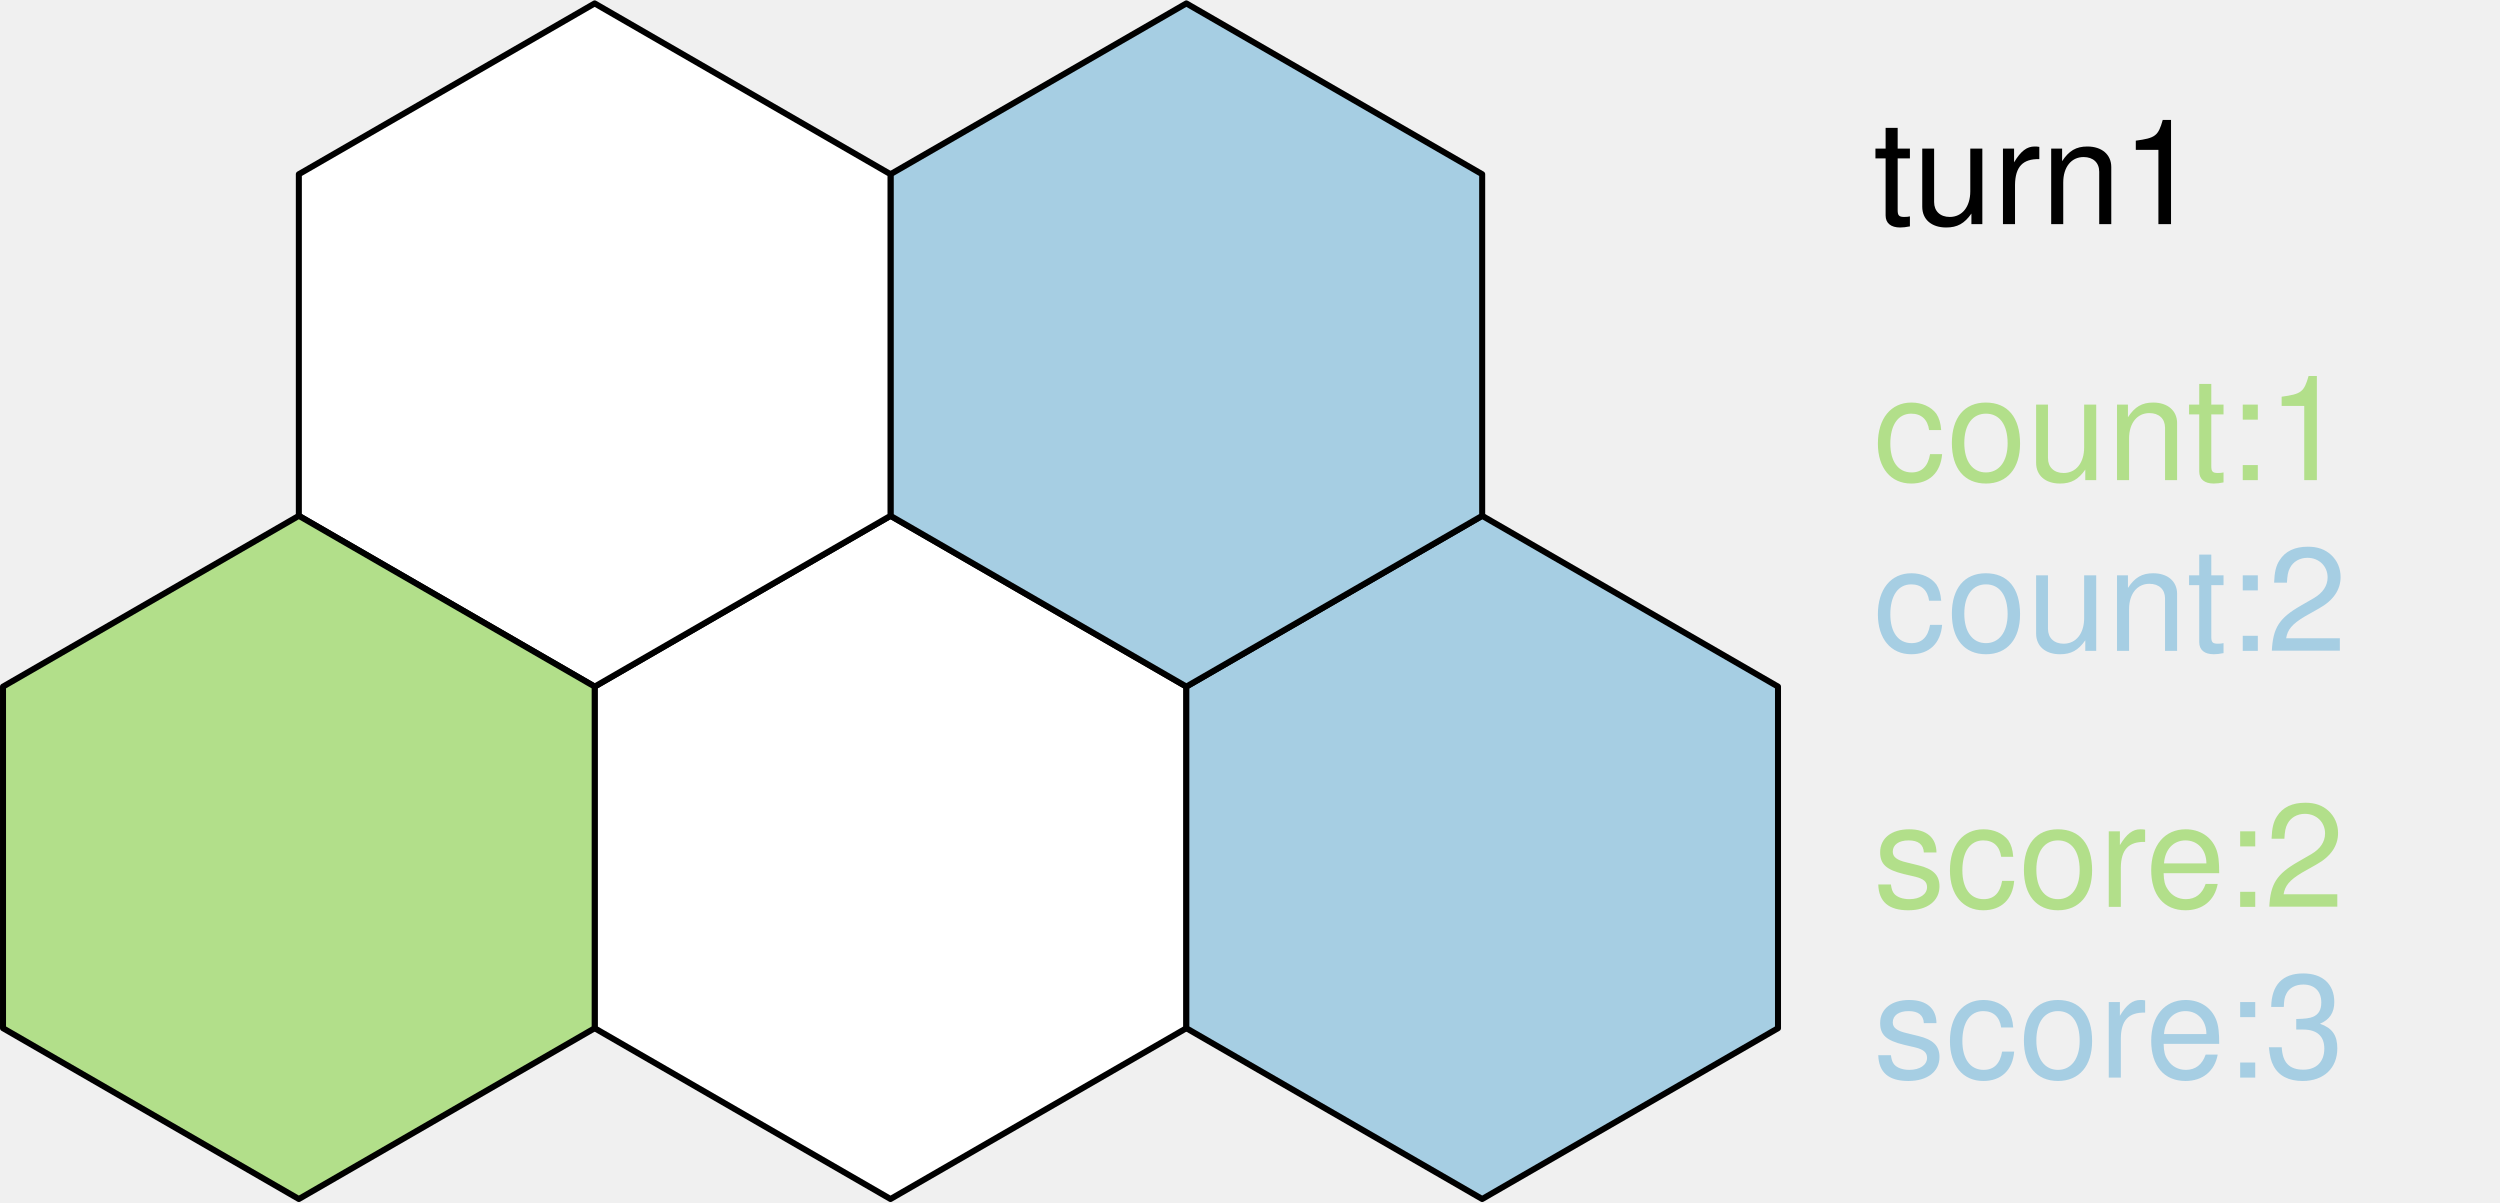
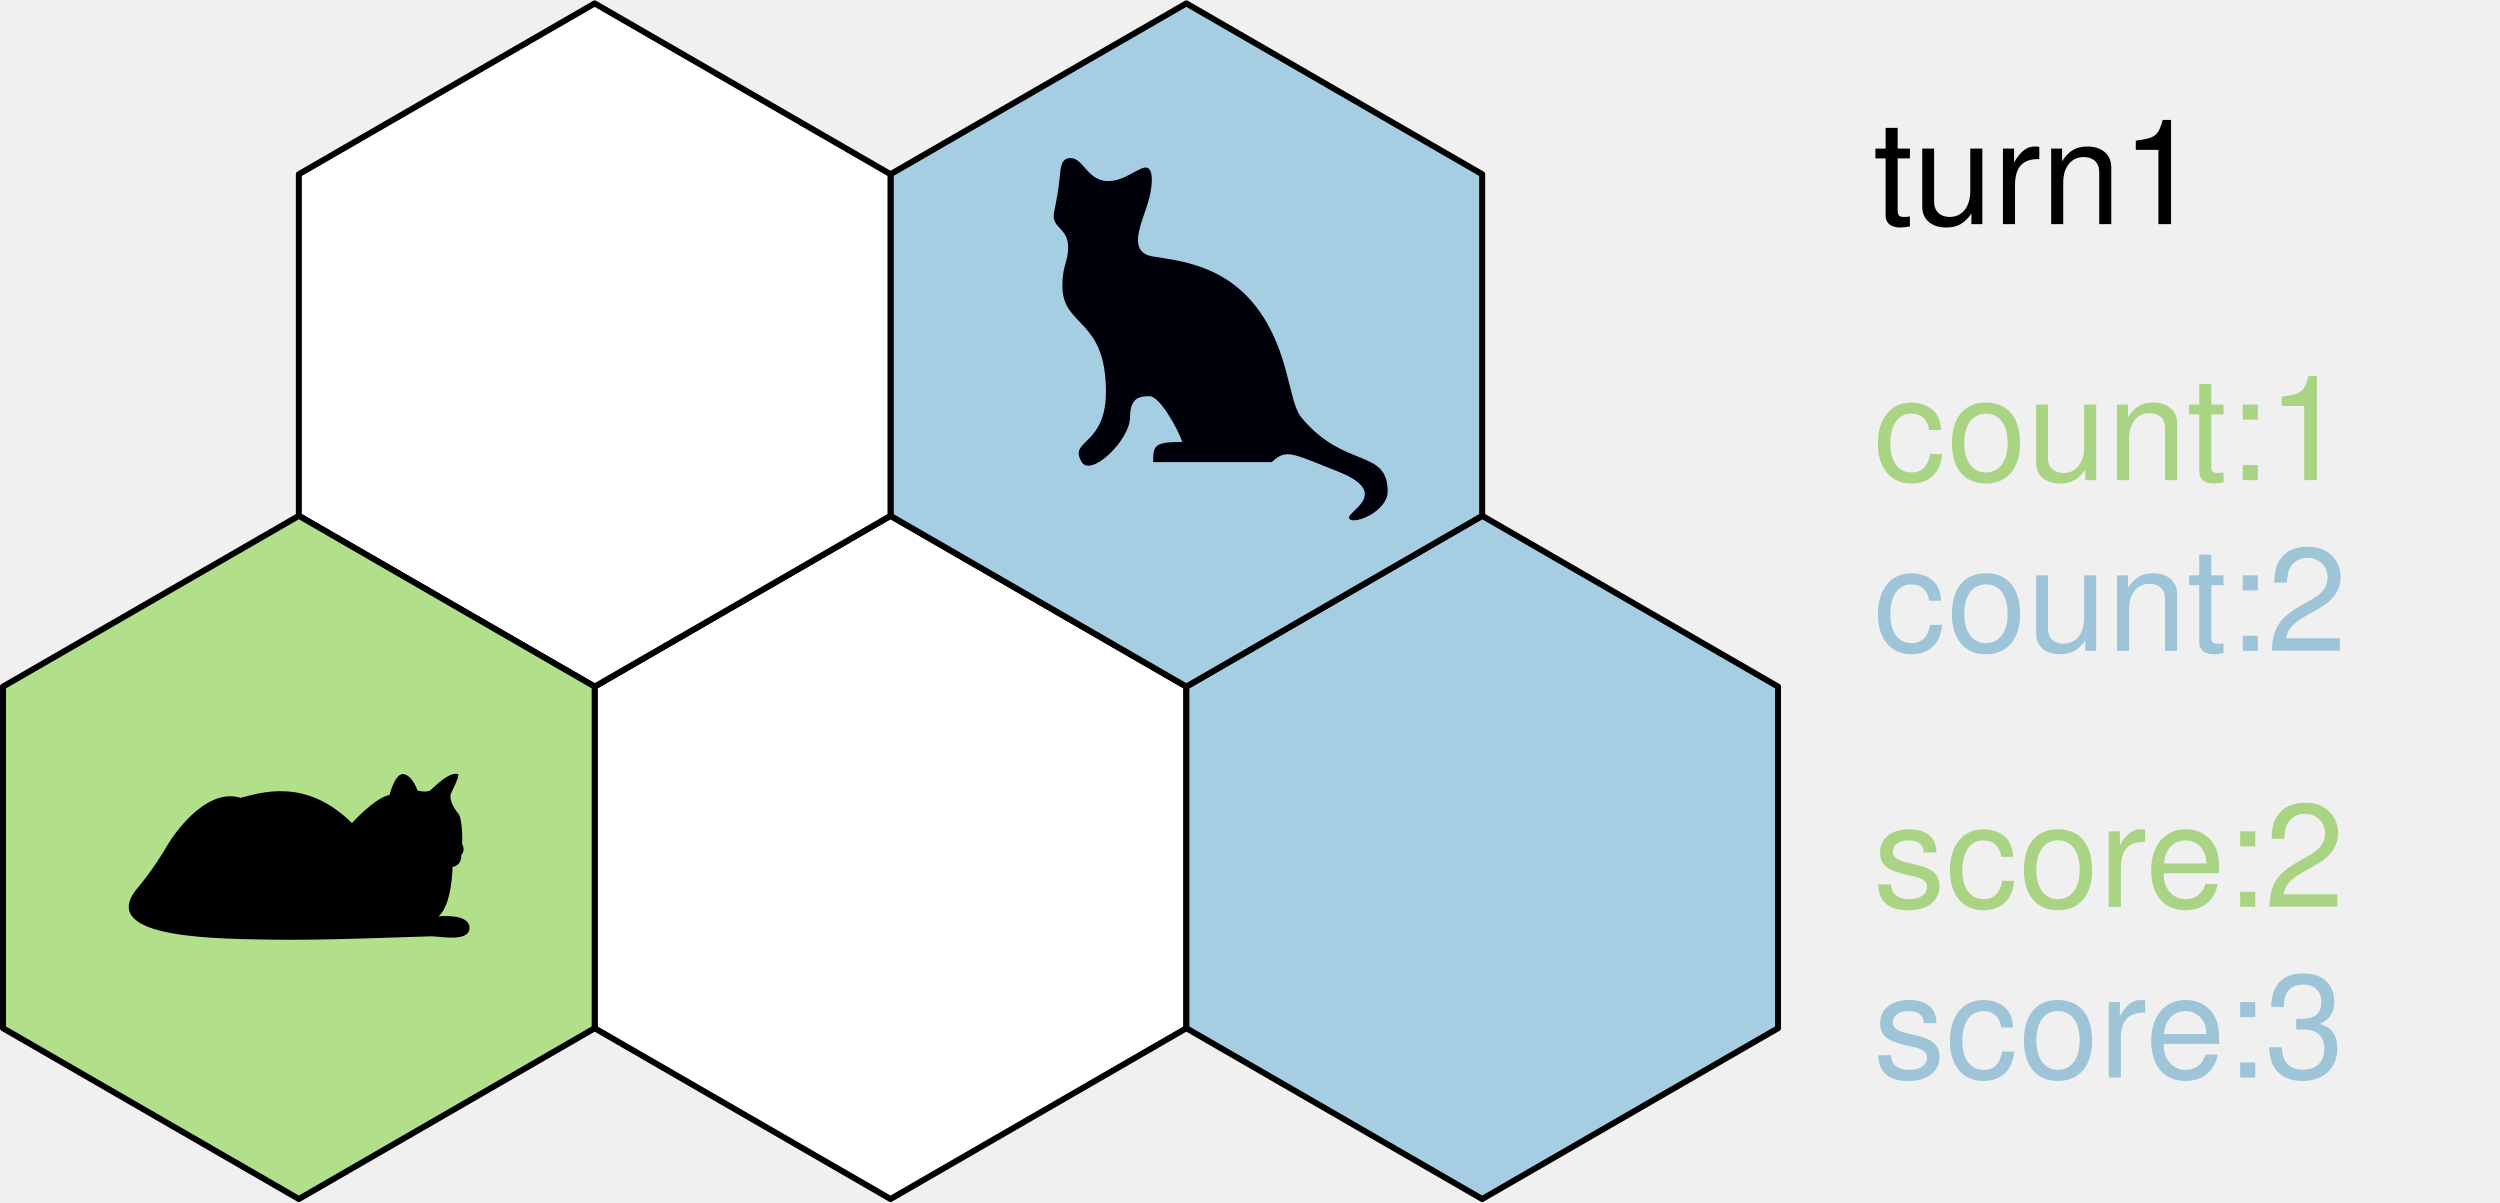
<svg xmlns="http://www.w3.org/2000/svg" viewBox="0 0 276.507 132.947" height="132.947" width="276.507" xml:space="preserve" id="svg2" version="1.1">
-   <defs id="defs6" />
+   <defs id="defs6">
+     <clipPath id="clipPath40" clipPathUnits="userSpaceOnUse">
+       <path id="path38" d="m 814.801,541.199 h 340 v 340 h -340 z" />
+     </clipPath>
+     <clipPath id="clipPath52" clipPathUnits="userSpaceOnUse">
+       <path id="path50" d="m 106.801,217.199 h 283 v 138.039 h -283 z" />
+     </clipPath>
+   </defs>
  <g transform="matrix(1.333333,0,0,-1.333333,0,132.9467)" id="g10">
    <g transform="scale(0.1)" id="g12">
      <path id="path14" style="fill:#ffffff;fill-opacity:1;fill-rule:nonzero;stroke:none" d="M 984.098,144.18 V 427.543 L 738.695,569.227 493.297,427.543 V 144.18 L 738.695,2.5 984.098,144.18" />
      <path id="path16" style="fill:none;stroke:#000000;stroke-width:4.998;stroke-linecap:round;stroke-linejoin:round;stroke-miterlimit:10;stroke-dasharray:none;stroke-opacity:1" d="M 984.098,144.18 V 427.543 L 738.695,569.227 493.297,427.543 V 144.18 L 738.695,2.5 Z" />
      <path id="path18" style="fill:#a6cee3;fill-opacity:1;fill-rule:nonzero;stroke:none" d="M 1474.89,144.18 V 427.543 L 1229.5,569.227 984.098,427.543 V 144.18 L 1229.5,2.5 1474.89,144.18" />
      <path id="path20" style="fill:none;stroke:#000000;stroke-width:4.998;stroke-linecap:round;stroke-linejoin:round;stroke-miterlimit:10;stroke-dasharray:none;stroke-opacity:1" d="M 1474.89,144.18 V 427.543 L 1229.5,569.227 984.098,427.543 V 144.18 L 1229.5,2.5 Z" />
      <path id="path22" style="fill:#a6cee3;fill-opacity:1;fill-rule:nonzero;stroke:none" d="M 1229.5,569.227 V 852.586 L 984.098,994.27 738.695,852.586 V 569.227 L 984.098,427.543 1229.5,569.227" />
      <path id="path24" style="fill:none;stroke:#000000;stroke-width:4.998;stroke-linecap:round;stroke-linejoin:round;stroke-miterlimit:10;stroke-dasharray:none;stroke-opacity:1" d="M 1229.5,569.227 V 852.586 L 984.098,994.27 738.695,852.586 V 569.227 L 984.098,427.543 Z" />
      <path id="path26" style="fill:#ffffff;fill-opacity:1;fill-rule:nonzero;stroke:none" d="M 738.695,569.227 V 852.586 L 493.297,994.27 247.898,852.586 V 569.227 L 493.297,427.543 738.695,569.227" />
      <path id="path28" style="fill:none;stroke:#000000;stroke-width:4.998;stroke-linecap:round;stroke-linejoin:round;stroke-miterlimit:10;stroke-dasharray:none;stroke-opacity:1" d="M 738.695,569.227 V 852.586 L 493.297,994.27 247.898,852.586 V 569.227 L 493.297,427.543 Z" />
      <path id="path30" style="fill:#b2df8a;fill-opacity:1;fill-rule:nonzero;stroke:none" d="M 493.297,144.18 V 427.543 L 247.898,569.227 2.5,427.543 V 144.18 L 247.898,2.5 493.297,144.18" />
      <path id="path32" style="fill:none;stroke:#000000;stroke-width:4.998;stroke-linecap:round;stroke-linejoin:round;stroke-miterlimit:10;stroke-dasharray:none;stroke-opacity:1" d="M 493.297,144.18 V 427.543 L 247.898,569.227 2.5,427.543 V 144.18 L 247.898,2.5 Z" />
-       <g transform="scale(10)" id="g34">
-         <text id="text38" style="font-variant:normal;font-size:11.955px;font-family:'Nimbus Sans';-inkscape-font-specification:NimbusSanL-Regu;writing-mode:lr-tb;fill:#000000;fill-opacity:1;fill-rule:nonzero;stroke:none" transform="matrix(1,0,0,-1,155.4,81.1199)">
-           <tspan id="tspan36" y="0" x="0 3.36 9.96 14.16 24.24">turn1</tspan>
+       <g id="g34">
+         <g clip-path="url(#clipPath40)" id="g36">
+           <path id="path42" style="fill:#a6cee3;fill-opacity:1;fill-rule:nonzero;stroke:none" d="m 814.801,541.781 h 339.418 V 881.199 H 814.801 Z" />
+           <path id="path44" style="fill:#00000a;fill-opacity:1;fill-rule:evenodd;stroke:none" d="m 1054.91,613.73 h -98.351 c 0,13.981 1,16.754 24.152,16.754 -3.699,11.098 -18.734,37.946 -27.086,37.946 -7.395,0 -16.211,-0.41 -16.211,-17.278 0,-19.144 -32.219,-50.015 -40.035,-37.422 -11.645,18.77 20.016,13.047 20.016,58.309 0,61.93 -36.137,53.113 -36.137,87.902 0,17.407 4.808,19.758 4.808,32.204 0,16.449 -14.488,15.492 -11.668,29.125 1.946,9.421 3.469,16.976 4.606,28.367 0.801,8.082 1.059,16.695 9.457,16.351 9.863,-0.41 13.605,-17.769 28.934,-19.015 15.304,-1.243 28.351,13.027 34.269,10.988 5.871,-2.023 4.027,-17.949 0.543,-29.266 -5.469,-17.781 -17.406,-40.902 4.352,-44.382 21.757,-3.485 59.181,-6.965 86.161,-42.649 26.98,-35.68 25.98,-77.555 36.55,-90.512 35.48,-43.468 71.83,-25.621 71.83,-61.789 0,-16.191 -27.44,-27.851 -31.79,-22.629 -4.35,5.223 36.97,20.782 -9.27,39.164 -39.5,15.707 -43.03,18.911 -55.13,7.832 z" />
+         </g>
+       </g>
+       <g id="g46">
+         <g clip-path="url(#clipPath52)" id="g48">
+           <path id="path54" style="fill:#000000;fill-opacity:1;fill-rule:nonzero;stroke:none" d="m 357.855,220.402 c -7.902,0 -88.015,-3.547 -131.851,-2.769 -43.805,0.781 -143.672,0.406 -113.68,40.664 0,0 13.754,15.805 25.262,35.527 11.766,20.16 37.117,49.344 61.973,41.442 16.988,4.328 54.074,16.988 92.371,-20.907 0,0 19.351,21.313 31.175,23.27 0,0 4.325,17.363 11.043,17.363 6.719,0 11.856,-11.855 11.856,-13.035 0,-1.184 8.68,-2.363 11.043,-0.406 2.363,1.961 15.398,15.804 22.898,13.41 1.731,-1.152 -5.914,-16.176 -5.914,-16.176 0,0 -2.765,-5.539 6.114,-16.582 3.546,-4.297 3.546,-23.101 3.144,-24.484 -0.402,-1.383 3.547,-4.528 -0.605,-9.864 0.23,-6.054 -3.344,-9.402 -7.297,-9.804 0,0 -0.172,-31.203 -11.621,-41.067 0,0 25.668,2.77 25.668,-9.488 0,-12.226 -23.676,-7.094 -31.579,-7.094 z" />
+         </g>
+       </g>
+       <g transform="scale(10)" id="g56">
+         <text id="text60" style="font-variant:normal;font-size:11.955px;font-family:'Nimbus Sans';-inkscape-font-specification:NimbusSanL-Regu;writing-mode:lr-tb;fill:#000000;fill-opacity:1;fill-rule:nonzero;stroke:none" transform="matrix(1,0,0,-1,155.4,81.1199)">
+           <tspan id="tspan58" y="0" x="0 3.36 9.96 14.16 24.24">turn1</tspan>
        </text>
      </g>
-       <g transform="scale(10)" id="g40">
-         <text id="text46" style="font-variant:normal;font-size:11.955px;font-family:'Nimbus Sans';-inkscape-font-specification:NimbusSanL-Regu;writing-mode:lr-tb;fill:#a6cee3;fill-opacity:1;fill-rule:nonzero;stroke:none" transform="matrix(1,0,0,-1,155.4,45.7199)">
-           <tspan id="tspan42" y="0" x="0 6 12.6 19.2 25.8 29.16 36.72">count:2</tspan>
-           <tspan id="tspan44" y="35.4" x="0 6 12 18.6 22.56 29.16 36.72">score:3</tspan>
+       <g transform="scale(10)" id="g62">
+         <text id="text68" style="font-variant:normal;font-size:11.955px;font-family:'Nimbus Sans';-inkscape-font-specification:NimbusSanL-Regu;writing-mode:lr-tb;fill:#9ec4d8;fill-opacity:1;fill-rule:nonzero;stroke:none" transform="matrix(1,0,0,-1,155.4,45.7199)">
+           <tspan id="tspan64" y="0" x="0 6 12.6 19.2 25.8 29.16 36.72">count:2</tspan>
+           <tspan id="tspan66" y="35.4" x="0 6 12 18.6 22.56 29.16 36.72">score:3</tspan>
        </text>
      </g>
-       <g transform="scale(10)" id="g48">
-         <text id="text54" style="font-variant:normal;font-size:11.955px;font-family:'Nimbus Sans';-inkscape-font-specification:NimbusSanL-Regu;writing-mode:lr-tb;fill:#b2df8a;fill-opacity:1;fill-rule:nonzero;stroke:none" transform="matrix(1,0,0,-1,155.4,59.8801)">
-           <tspan id="tspan50" y="0" x="0 6 12.6 19.2 25.8 29.16 36.72">count:1</tspan>
-           <tspan id="tspan52" y="35.4" x="0 6 12 18.6 22.56 29.16 36.72">score:2</tspan>
+       <g transform="scale(10)" id="g70">
+         <text id="text76" style="font-variant:normal;font-size:11.955px;font-family:'Nimbus Sans';-inkscape-font-specification:NimbusSanL-Regu;writing-mode:lr-tb;fill:#a9d483;fill-opacity:1;fill-rule:nonzero;stroke:none" transform="matrix(1,0,0,-1,155.4,59.8801)">
+           <tspan id="tspan72" y="0" x="0 6 12.6 19.2 25.8 29.16 36.72">count:1</tspan>
+           <tspan id="tspan74" y="35.4" x="0 6 12 18.6 22.56 29.16 36.72">score:2</tspan>
        </text>
      </g>
    </g>
  </g>
</svg>
